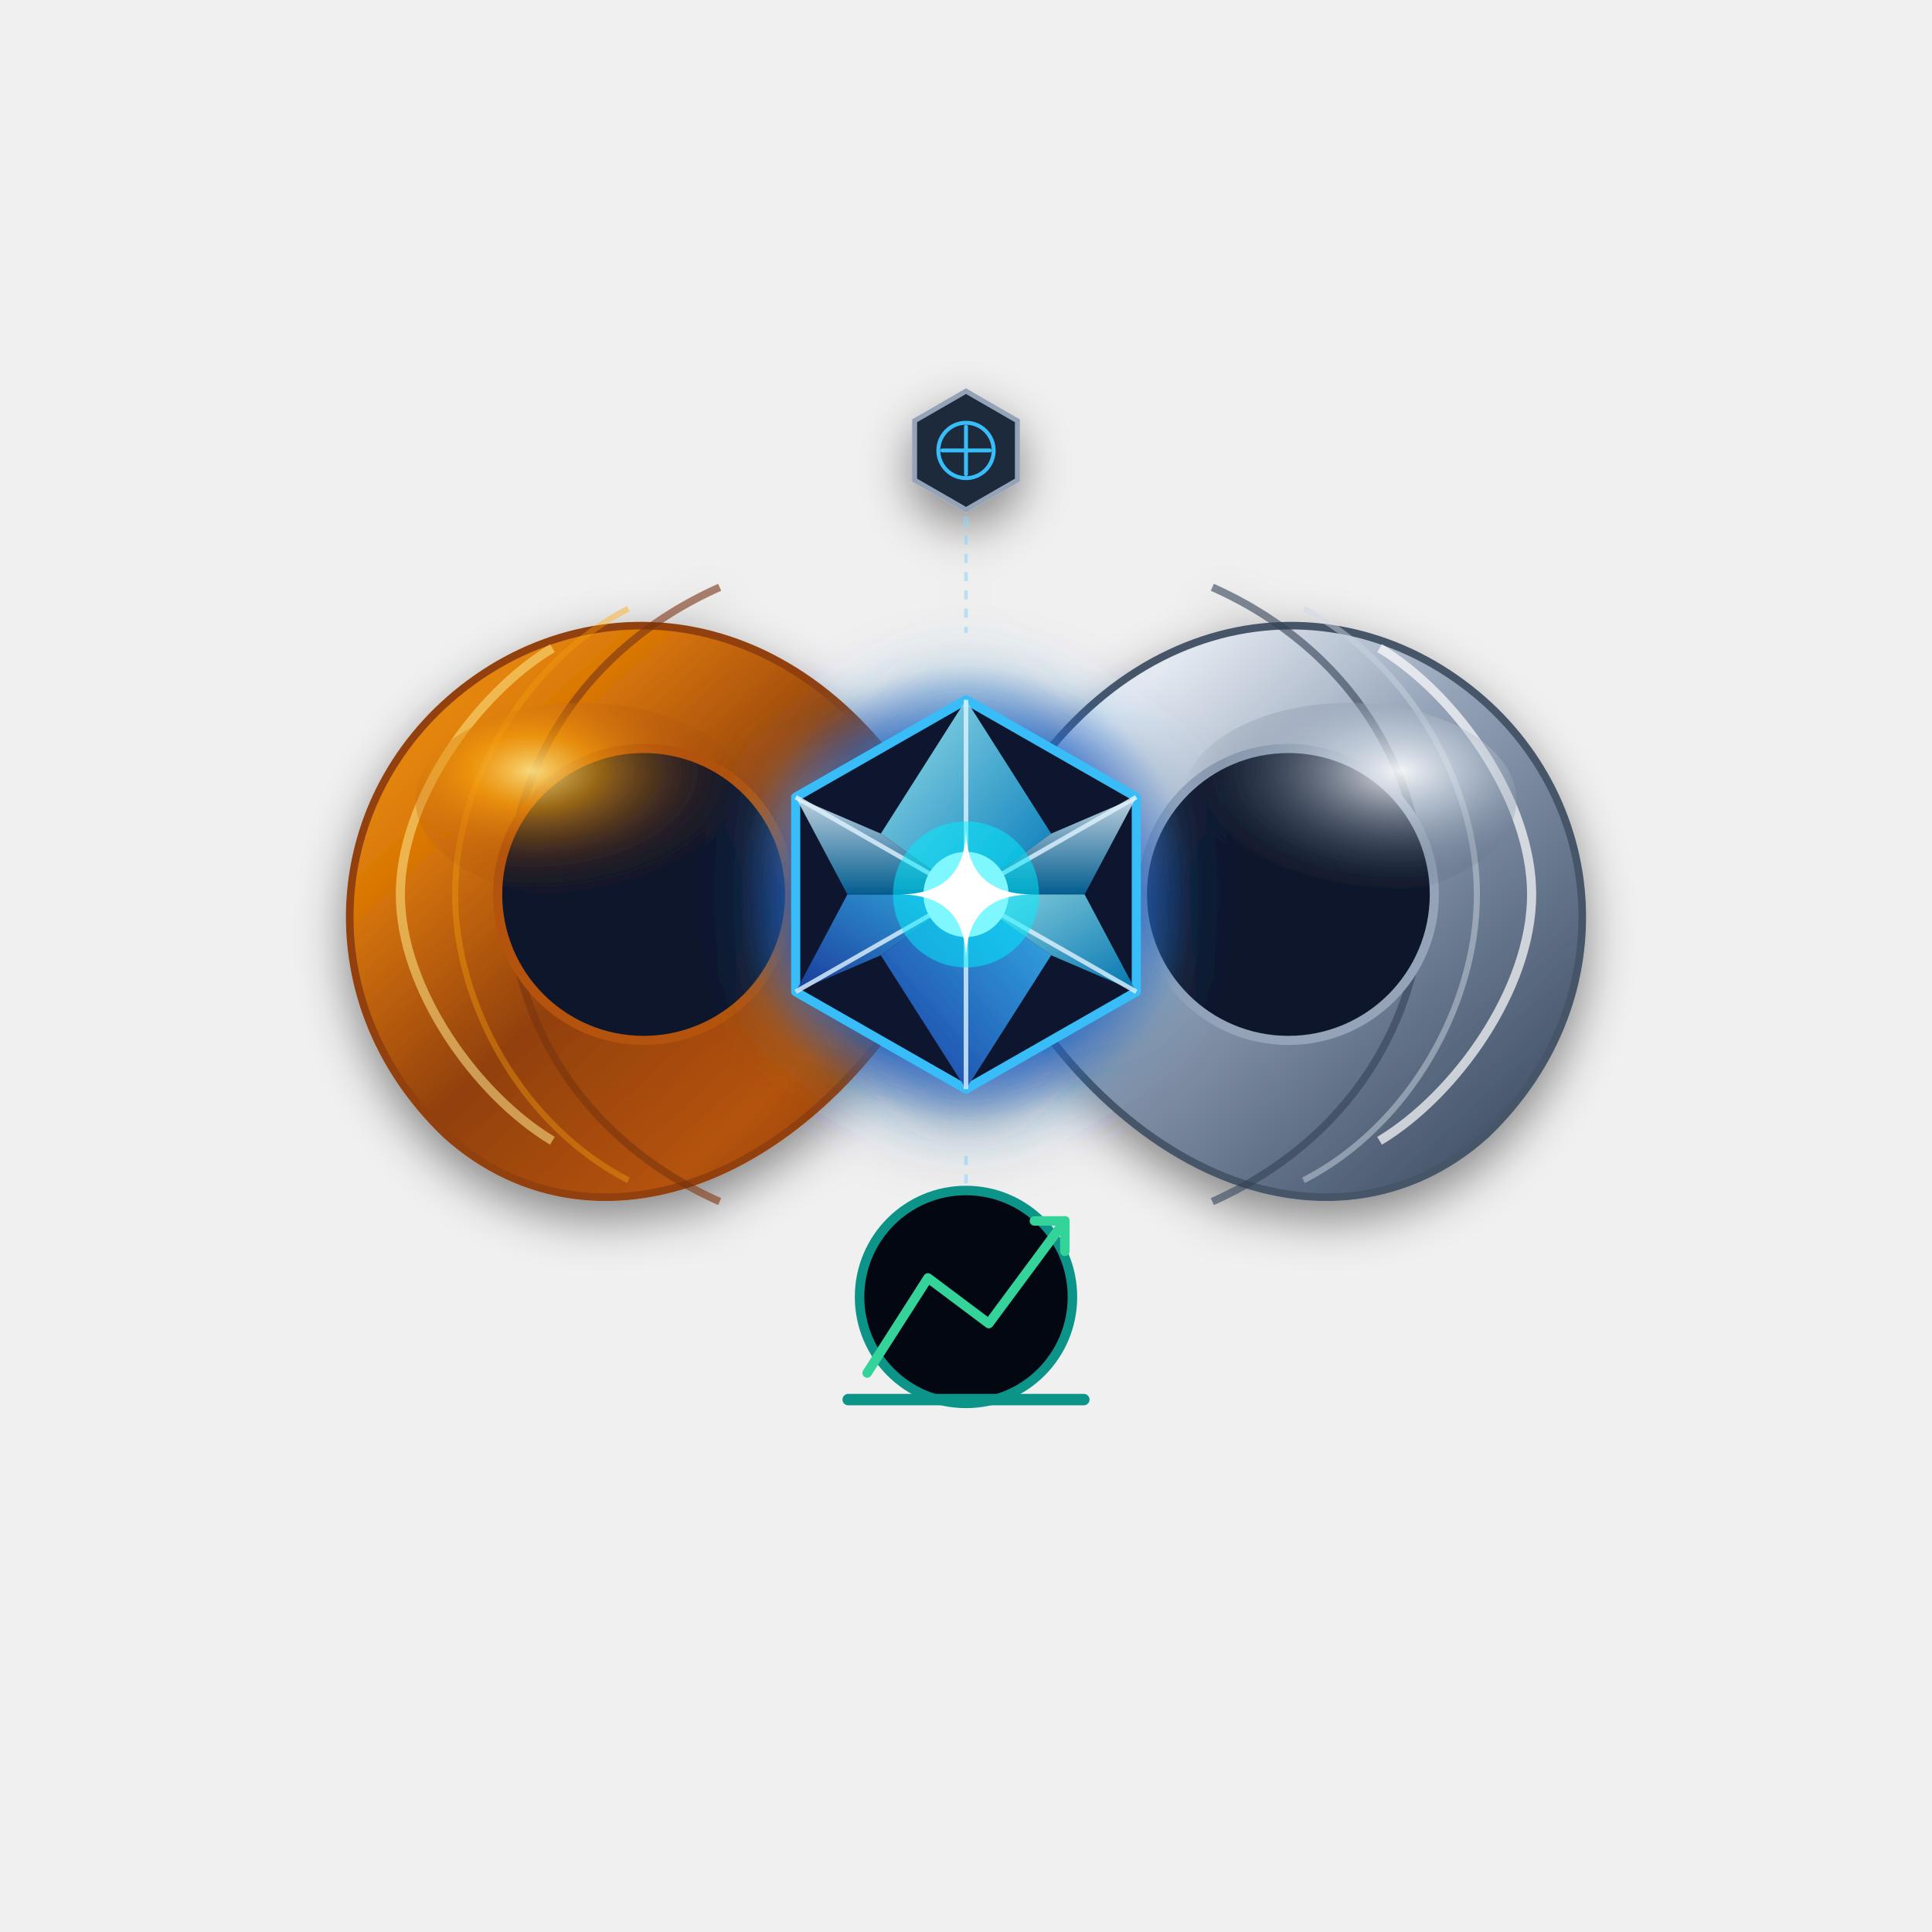
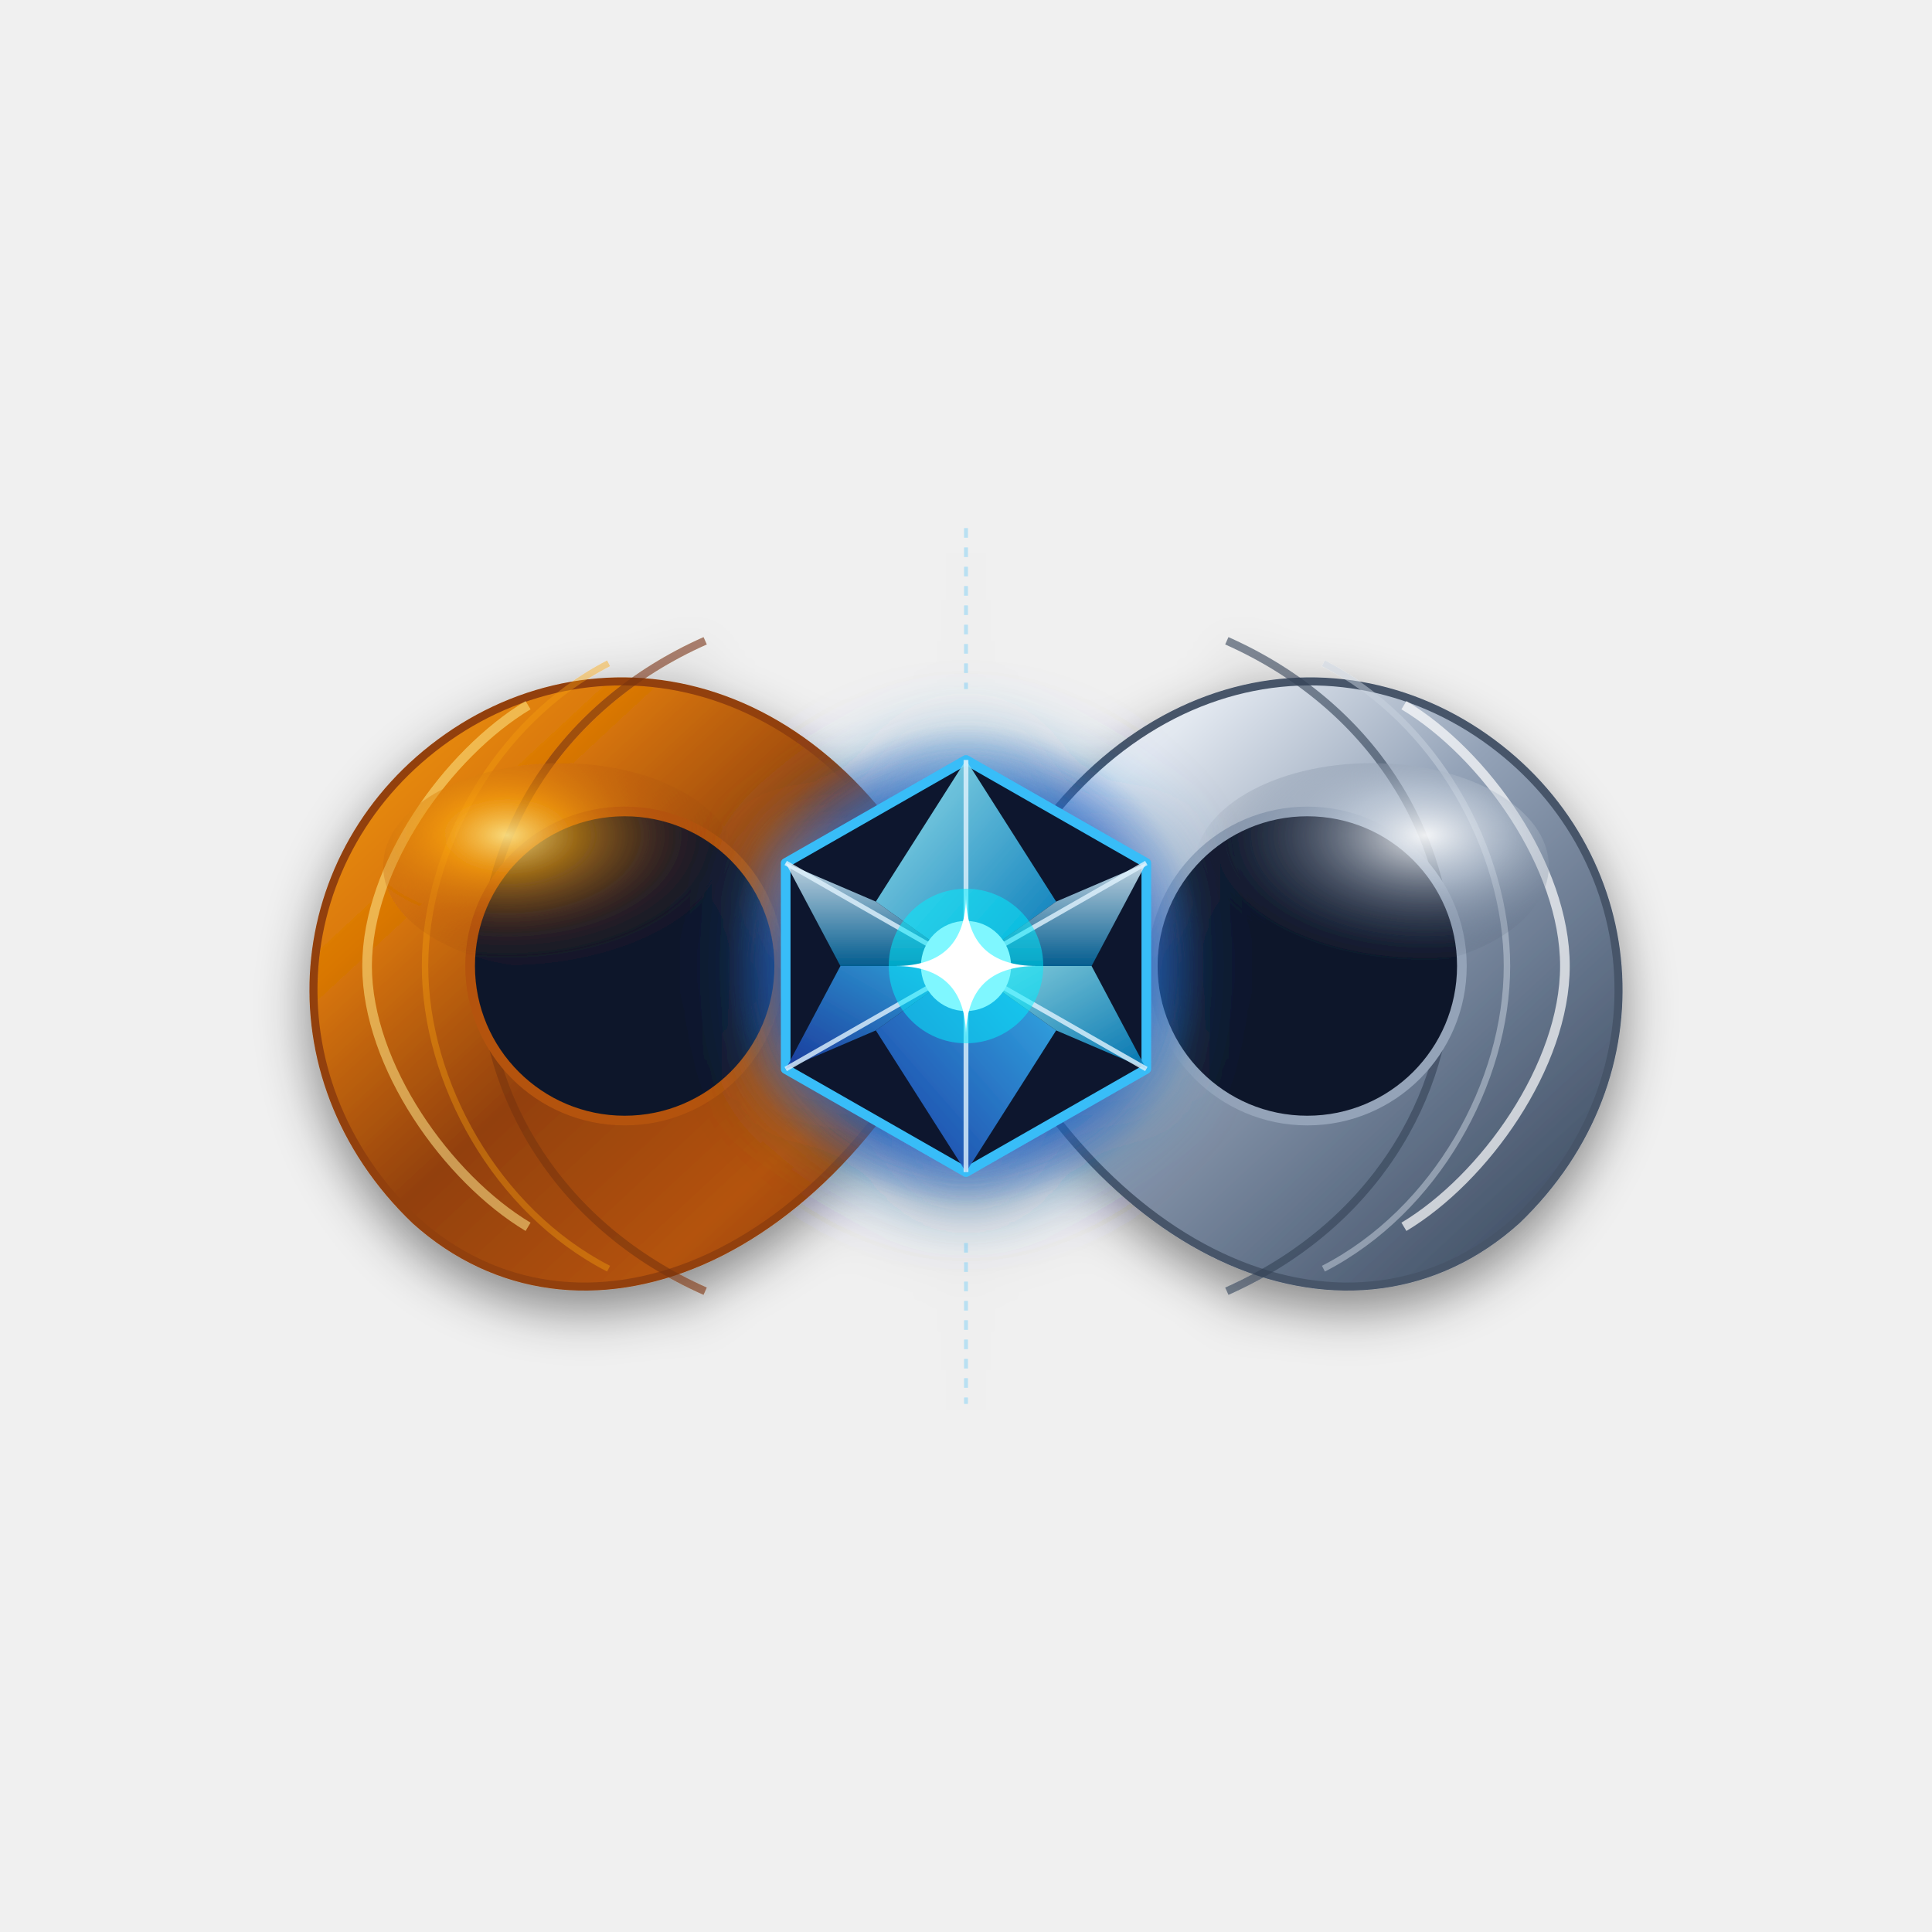
<svg xmlns="http://www.w3.org/2000/svg" viewBox="0 0 432 432" width="432" height="432">
  <defs>
    <linearGradient id="adapt-ledger-bronze-grad" x1="0%" y1="0%" x2="100%" y2="100%">
      <stop offset="0%" stop-color="#F59E0B" />
      <stop offset="25%" stop-color="#D97706" />
      <stop offset="50%" stop-color="#92400E" />
      <stop offset="75%" stop-color="#B45309" />
      <stop offset="100%" stop-color="#78350F" />
    </linearGradient>
    <radialGradient id="adapt-ledger-bronze-specular" cx="35%" cy="35%" r="65%">
      <stop offset="0%" stop-color="#FDE68A" stop-opacity="0.9" />
      <stop offset="30%" stop-color="#F59E0B" stop-opacity="0.6" />
      <stop offset="70%" stop-color="#B45309" stop-opacity="0.2" />
      <stop offset="100%" stop-color="#78350F" stop-opacity="0" />
    </radialGradient>
    <linearGradient id="adapt-ledger-silver-grad" x1="0%" y1="0%" x2="100%" y2="100%">
      <stop offset="0%" stop-color="#FFFFFF" />
      <stop offset="20%" stop-color="#E2E8F0" />
      <stop offset="45%" stop-color="#94A3B8" />
      <stop offset="70%" stop-color="#64748B" />
      <stop offset="100%" stop-color="#334155" />
    </linearGradient>
    <radialGradient id="adapt-ledger-silver-specular" cx="65%" cy="35%" r="65%">
      <stop offset="0%" stop-color="#FFFFFF" stop-opacity="0.9" />
      <stop offset="35%" stop-color="#CBD5E1" stop-opacity="0.5" />
      <stop offset="75%" stop-color="#64748B" stop-opacity="0.2" />
      <stop offset="100%" stop-color="#1E293B" stop-opacity="0" />
    </radialGradient>
    <radialGradient id="adapt-ledger-nexus-glow" cx="50%" cy="50%" r="50%">
      <stop offset="0%" stop-color="#FFFFFF" stop-opacity="1" />
      <stop offset="20%" stop-color="#67E8F9" stop-opacity="0.9" />
      <stop offset="45%" stop-color="#00F0FF" stop-opacity="0.8" />
      <stop offset="70%" stop-color="#2563EB" stop-opacity="0.4" />
      <stop offset="100%" stop-color="#1D4ED8" stop-opacity="0" />
    </radialGradient>
    <linearGradient id="adapt-ledger-facet-a" x1="0%" y1="0%" x2="100%" y2="100%">
      <stop offset="0%" stop-color="#A5F3FC" />
      <stop offset="100%" stop-color="#0284C7" />
    </linearGradient>
    <linearGradient id="adapt-ledger-facet-b" x1="100%" y1="0%" x2="0%" y2="100%">
      <stop offset="0%" stop-color="#38BDF8" />
      <stop offset="100%" stop-color="#1E40AF" />
    </linearGradient>
    <linearGradient id="adapt-ledger-facet-c" x1="50%" y1="0%" x2="50%" y2="100%">
      <stop offset="0%" stop-color="#E0F2FE" />
      <stop offset="100%" stop-color="#0369A1" />
    </linearGradient>
    <filter id="adapt-ledger-drop-shadow" x="-20%" y="-20%" width="140%" height="140%">
      <feDropShadow dx="0" dy="6" stdDeviation="8" flood-color="#000000" flood-opacity="0.45" />
    </filter>
    <filter id="adapt-ledger-neon-bloom" x="-40%" y="-40%" width="180%" height="180%">
      <feGaussianBlur stdDeviation="12" result="blur" />
      <feMerge>
        <feMergeNode in="blur" />
        <feMergeNode in="SourceGraphic" />
      </feMerge>
    </filter>
  </defs>
-   <g transform="translate(216, 200) scale(0.68) translate(-256, -256)">
+   <g transform="translate(216, 216) scale(0.72) translate(-256, -256)">
    <g id="adapt-ledger-infinity-mark" transform="translate(256, 256) scale(1) translate(-256, -256)" filter="url(#adapt-ledger-drop-shadow)">
      <g stroke="#38BDF8" stroke-width="1.2" stroke-opacity="0.3" fill="none" stroke-dasharray="3 3">
        <path d="M 60,256 H 120 M 392,256 H 452 M 256,120 V 170 M 256,342 V 392" />
        <circle cx="60" cy="256" r="3" fill="#38BDF8" fill-opacity="0.5" />
        <circle cx="452" cy="256" r="3" fill="#38BDF8" fill-opacity="0.5" />
      </g>
      <g id="adapt-ledger-left-loop">
        <path d="M 256,256 C 220,165 145,150 95,185 C 45,220 38,290 85,335 C 135,380 215,350 256,256 Z" fill="url(#adapt-ledger-bronze-grad)" stroke="#92400E" stroke-width="2.5" />
        <path d="M 120,175 C 95,190 70,225 70,256 C 70,287 95,322 120,337" fill="none" stroke="#FDE68A" stroke-width="3" stroke-opacity="0.55" />
        <path d="M 145,162 C 110,180 88,220 88,256 C 88,292 110,332 145,350" fill="none" stroke="#F59E0B" stroke-width="2" stroke-opacity="0.4" />
        <path d="M 175,155 C 130,175 106,215 106,256 C 106,297 130,337 175,357" fill="none" stroke="#78350F" stroke-width="2.5" stroke-opacity="0.6" />
        <circle cx="150" cy="256" r="48" fill="#0F172A" stroke="#B45309" stroke-width="3" />
        <ellipse cx="130" cy="225" rx="55" ry="32" fill="url(#adapt-ledger-bronze-specular)" />
      </g>
      <g id="adapt-ledger-right-loop">
        <path d="M 256,256 C 292,165 367,150 417,185 C 467,220 474,290 427,335 C 377,380 297,350 256,256 Z" fill="url(#adapt-ledger-silver-grad)" stroke="#475569" stroke-width="2.5" />
        <path d="M 392,175 C 417,190 442,225 442,256 C 442,287 417,322 392,337" fill="none" stroke="#FFFFFF" stroke-width="3" stroke-opacity="0.7" />
        <path d="M 367,162 C 402,180 424,220 424,256 C 424,292 402,332 367,350" fill="none" stroke="#CBD5E1" stroke-width="2" stroke-opacity="0.5" />
        <path d="M 337,155 C 382,175 406,215 406,256 C 406,297 382,337 337,357" fill="none" stroke="#334155" stroke-width="2.5" stroke-opacity="0.6" />
        <circle cx="362" cy="256" r="48" fill="#0F172A" stroke="#94A3B8" stroke-width="3" />
        <ellipse cx="382" cy="225" rx="55" ry="32" fill="url(#adapt-ledger-silver-specular)" />
      </g>
      <g id="adapt-ledger-crystalline-nexus" filter="url(#adapt-ledger-neon-bloom)">
        <circle cx="256" cy="256" r="75" fill="url(#adapt-ledger-nexus-glow)" />
        <polygon points="256,192 312,224 312,288 256,320 200,288 200,224" fill="#0A192F" stroke="#38BDF8" stroke-width="3" stroke-linejoin="round" />
        <polygon points="256,192 284,236 256,256 228,236" fill="url(#adapt-ledger-facet-a)" opacity="0.9" />
        <polygon points="256,320 284,276 256,256 228,276" fill="url(#adapt-ledger-facet-b)" opacity="0.9" />
        <polygon points="312,224 284,236 256,256 295,256" fill="url(#adapt-ledger-facet-c)" opacity="0.85" />
        <polygon points="312,288 284,276 256,256 295,256" fill="url(#adapt-ledger-facet-a)" opacity="0.85" />
        <polygon points="200,288 228,276 256,256 217,256" fill="url(#adapt-ledger-facet-b)" opacity="0.85" />
        <polygon points="200,224 228,236 256,256 217,256" fill="url(#adapt-ledger-facet-c)" opacity="0.85" />
        <g stroke="#E0F2FE" stroke-width="1.5" stroke-opacity="0.8">
          <line x1="256" y1="192" x2="256" y2="320" />
          <line x1="200" y1="224" x2="312" y2="288" />
          <line x1="200" y1="288" x2="312" y2="224" />
        </g>
        <circle cx="256" cy="256" r="14" fill="#FFFFFF" />
        <circle cx="256" cy="256" r="24" fill="#00F0FF" fill-opacity="0.5" />
        <path d="M 256,234 Q 256,256 234,256 Q 256,256 256,278 Q 256,256 278,256 Q 256,256 256,234 Z" fill="#FFFFFF" />
      </g>
-       <g id="adapt-ledger-apex-crest" transform="translate(256, 110) scale(0.65) translate(-256, -110)">
-         <polygon points="256,80 282,95 282,125 256,140 230,125 230,95" fill="#1E293B" stroke="#94A3B8" stroke-width="2.5" />
-         <circle cx="256" cy="110" r="14" fill="none" stroke="#38BDF8" stroke-width="2" />
-         <path d="M 256,98 V 122 M 244,110 H 268" stroke="#38BDF8" stroke-width="2" stroke-linecap="round" />
-       </g>
-     </g>
-   </g>
-   <g transform="translate(216, 290) scale(0.85) translate(-256, -385)">
-     <circle cx="256" cy="385" r="28" fill="#030712" stroke="#0D9488" stroke-width="2.5" />
-     <g stroke="#34D399" stroke-width="2.5" fill="none" stroke-linecap="round" stroke-linejoin="round">
-       <path d="M 230,405 L 246,380 L 262,392 L 282,365" />
-       <polyline points="274,365 282,365 282,373" stroke-width="2.5" fill="none" />
-       <line x1="225" y1="412" x2="287" y2="412" stroke="#0D9488" stroke-width="3" />
    </g>
  </g>
</svg>
